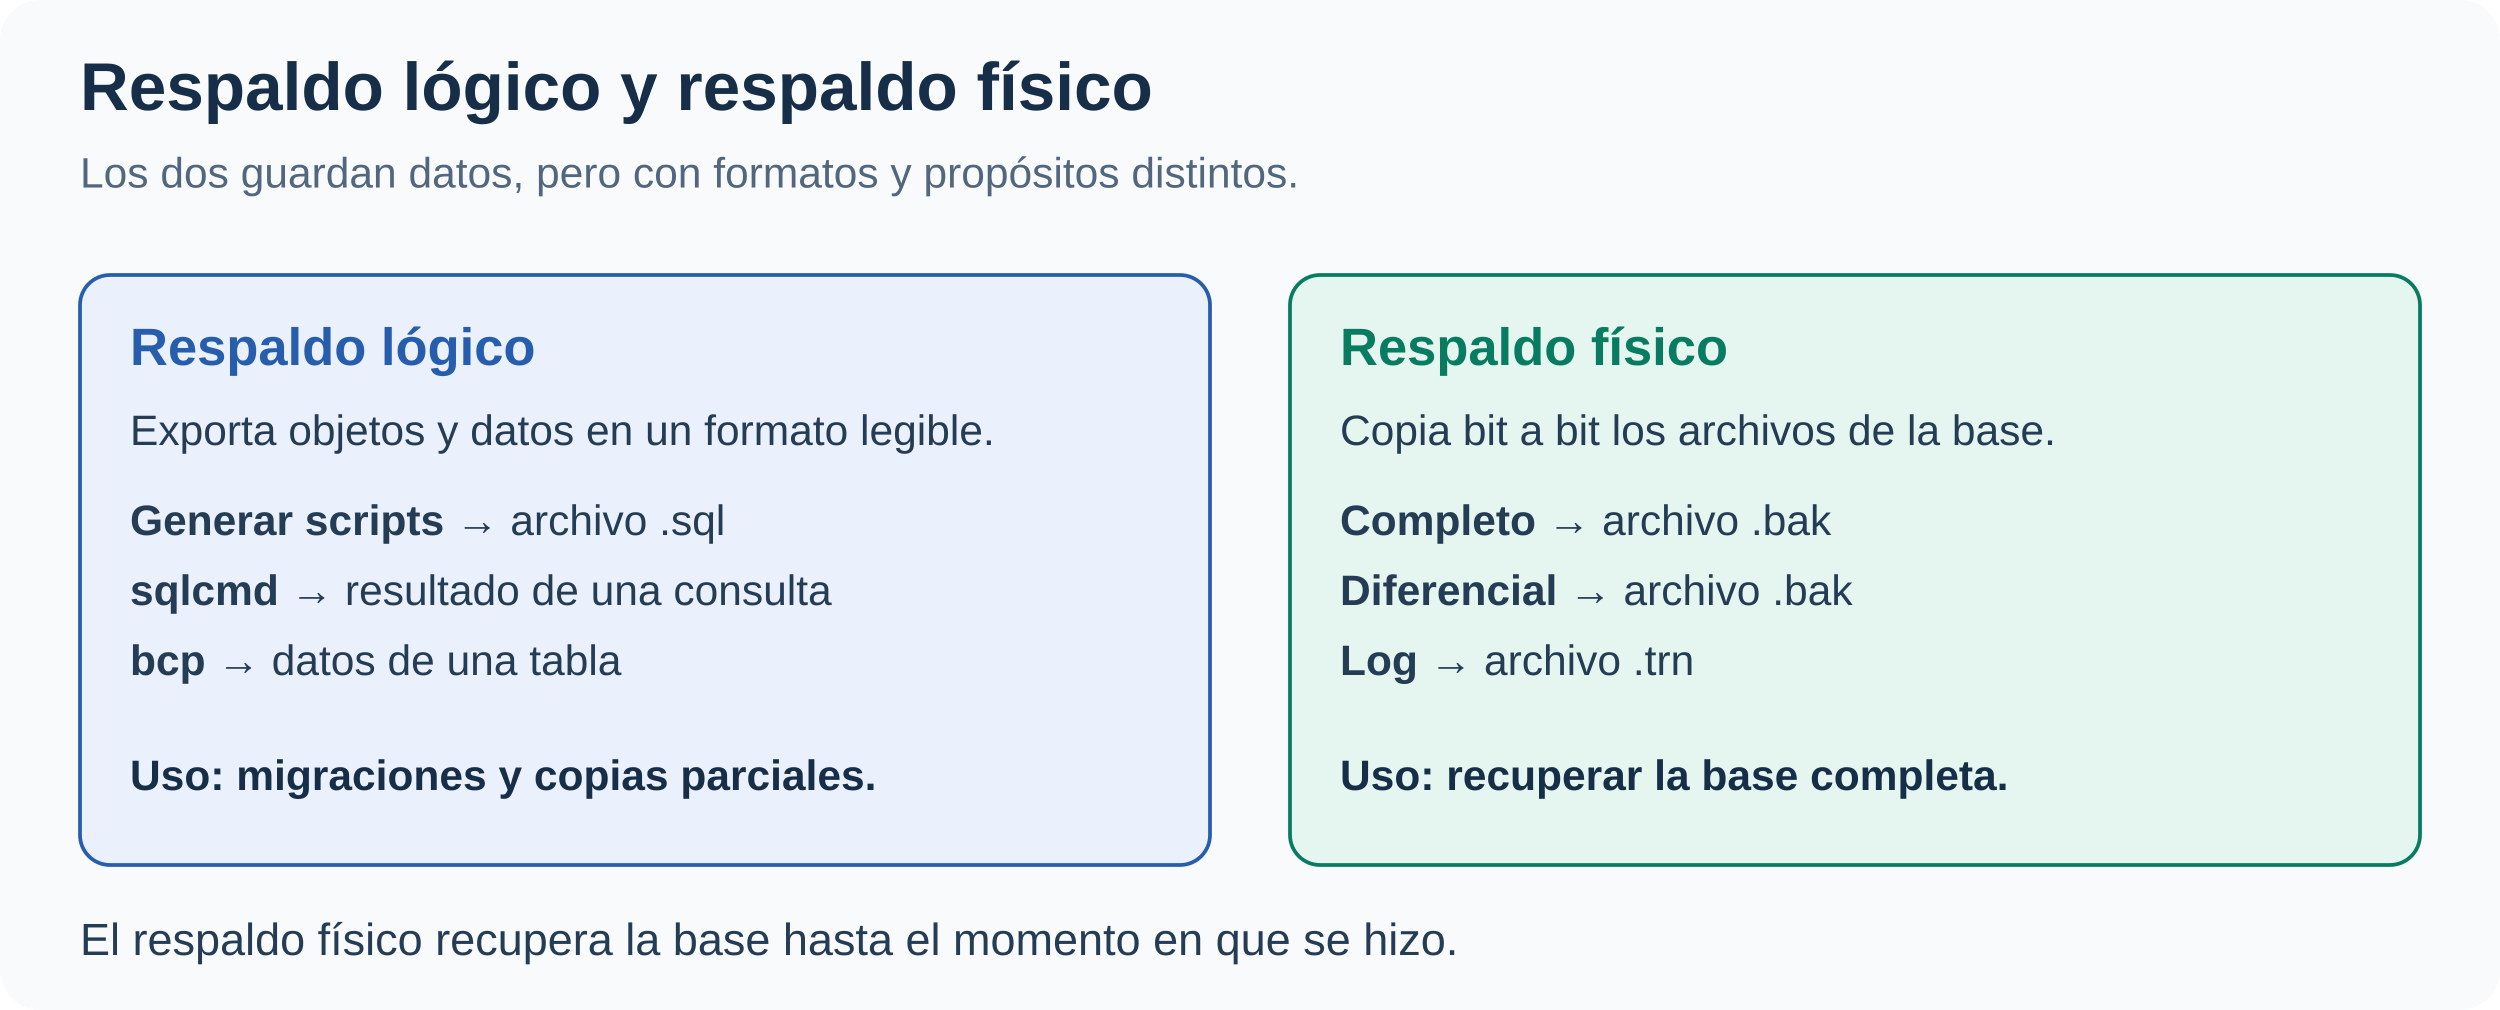
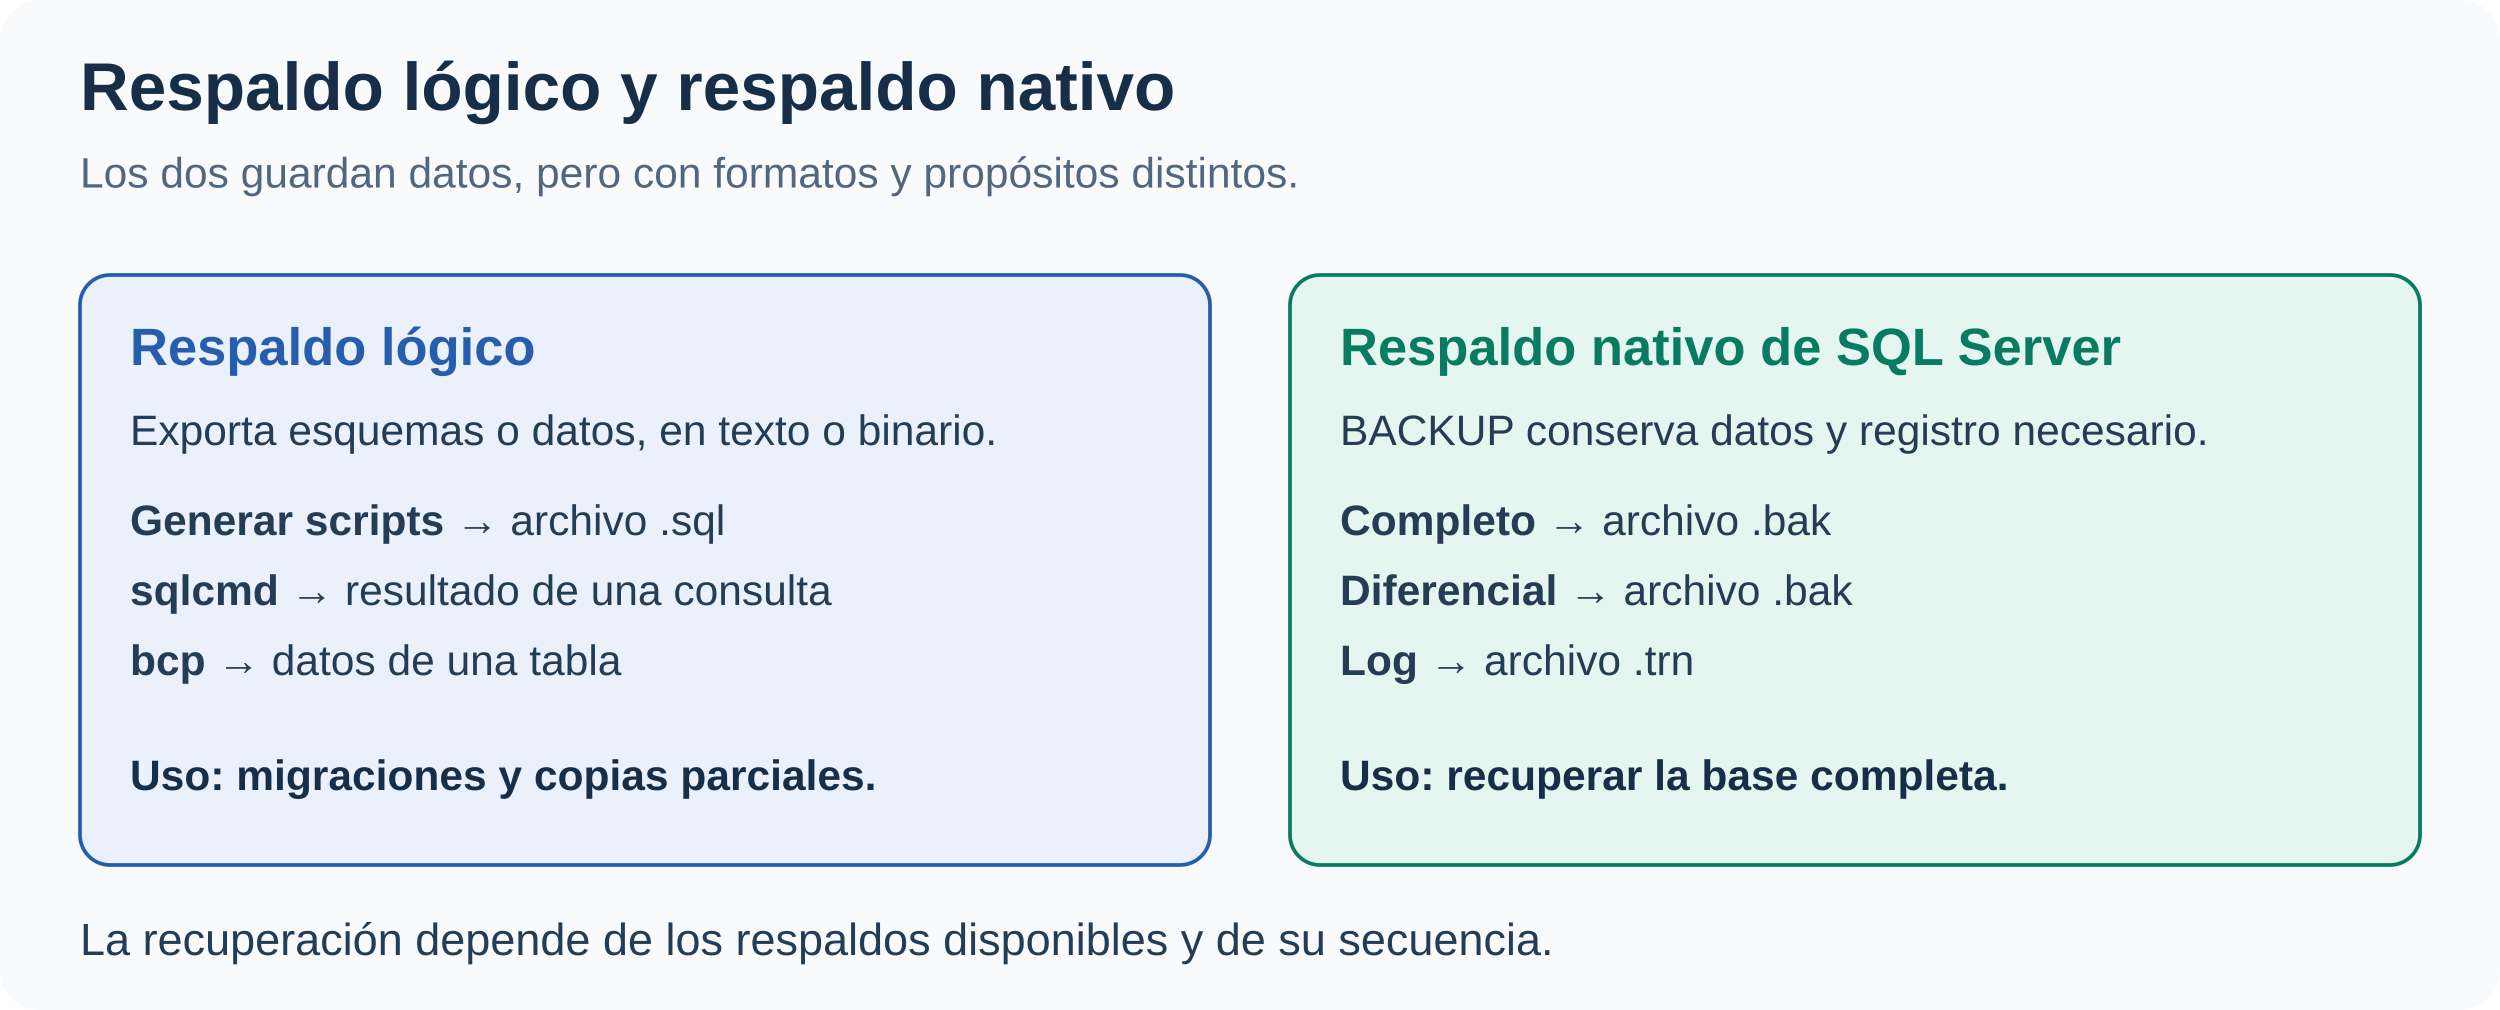
<svg xmlns="http://www.w3.org/2000/svg" viewBox="0 0 1000 404" role="img" aria-labelledby="title desc">
  <rect width="1000" height="404" rx="16" fill="#f8fafc" />
  <g font-family="Segoe UI,Arial,sans-serif">
-     <text x="32" y="44" font-size="27" fill="#172e49" font-weight="700">Respaldo lógico y respaldo físico</text>
+     <text x="32" y="44" font-size="27" fill="#172e49" font-weight="700">Respaldo lógico y respaldo nativo</text>
    <text x="32" y="75" font-size="17" fill="#52677d" font-weight="400">Los dos guardan datos, pero con formatos y propósitos distintos.</text>
    <rect x="32" y="110" width="452" height="236" rx="12" fill="#eaf1fc" stroke="#275dad" stroke-width="1.5" />
    <text x="52" y="146" font-size="21" fill="#275dad" font-weight="650">Respaldo lógico</text>
-     <text x="52" y="178" font-size="17" fill="#253c55">Exporta objetos y datos en un formato legible.</text>
+     <text x="52" y="178" font-size="17" fill="#253c55">Exporta esquemas o datos, en texto o binario.</text>
    <text x="52" y="214" font-size="17" fill="#253c55">
      <tspan font-weight="600">Generar scripts</tspan> → archivo .sql</text>
    <text x="52" y="242" font-size="17" fill="#253c55">
      <tspan font-weight="600">sqlcmd</tspan> → resultado de una consulta</text>
    <text x="52" y="270" font-size="17" fill="#253c55">
      <tspan font-weight="600">bcp</tspan> → datos de una tabla</text>
    <text x="52" y="316" font-size="17" fill="#172e49" font-weight="600">Uso: migraciones y copias parciales.</text>
    <rect x="516" y="110" width="452" height="236" rx="12" fill="#e5f5ef" stroke="#087c61" stroke-width="1.5" />
-     <text x="536" y="146" font-size="21" fill="#087c61" font-weight="650">Respaldo físico</text>
-     <text x="536" y="178" font-size="17" fill="#253c55">Copia bit a bit los archivos de la base.</text>
+     <text x="536" y="146" font-size="21" fill="#087c61" font-weight="650">Respaldo nativo de SQL Server</text>
+     <text x="536" y="178" font-size="17" fill="#253c55">BACKUP conserva datos y registro necesario.</text>
    <text x="536" y="214" font-size="17" fill="#253c55">
      <tspan font-weight="600">Completo</tspan> → archivo .bak</text>
    <text x="536" y="242" font-size="17" fill="#253c55">
      <tspan font-weight="600">Diferencial</tspan> → archivo .bak</text>
    <text x="536" y="270" font-size="17" fill="#253c55">
      <tspan font-weight="600">Log</tspan> → archivo .trn</text>
    <text x="536" y="316" font-size="17" fill="#172e49" font-weight="600">Uso: recuperar la base completa.</text>
-     <text x="32" y="382" font-size="18" fill="#253c55">El respaldo físico recupera la base hasta el momento en que se hizo.</text>
+     <text x="32" y="382" font-size="18" fill="#253c55">La recuperación depende de los respaldos disponibles y de su secuencia.</text>
  </g>
</svg>
